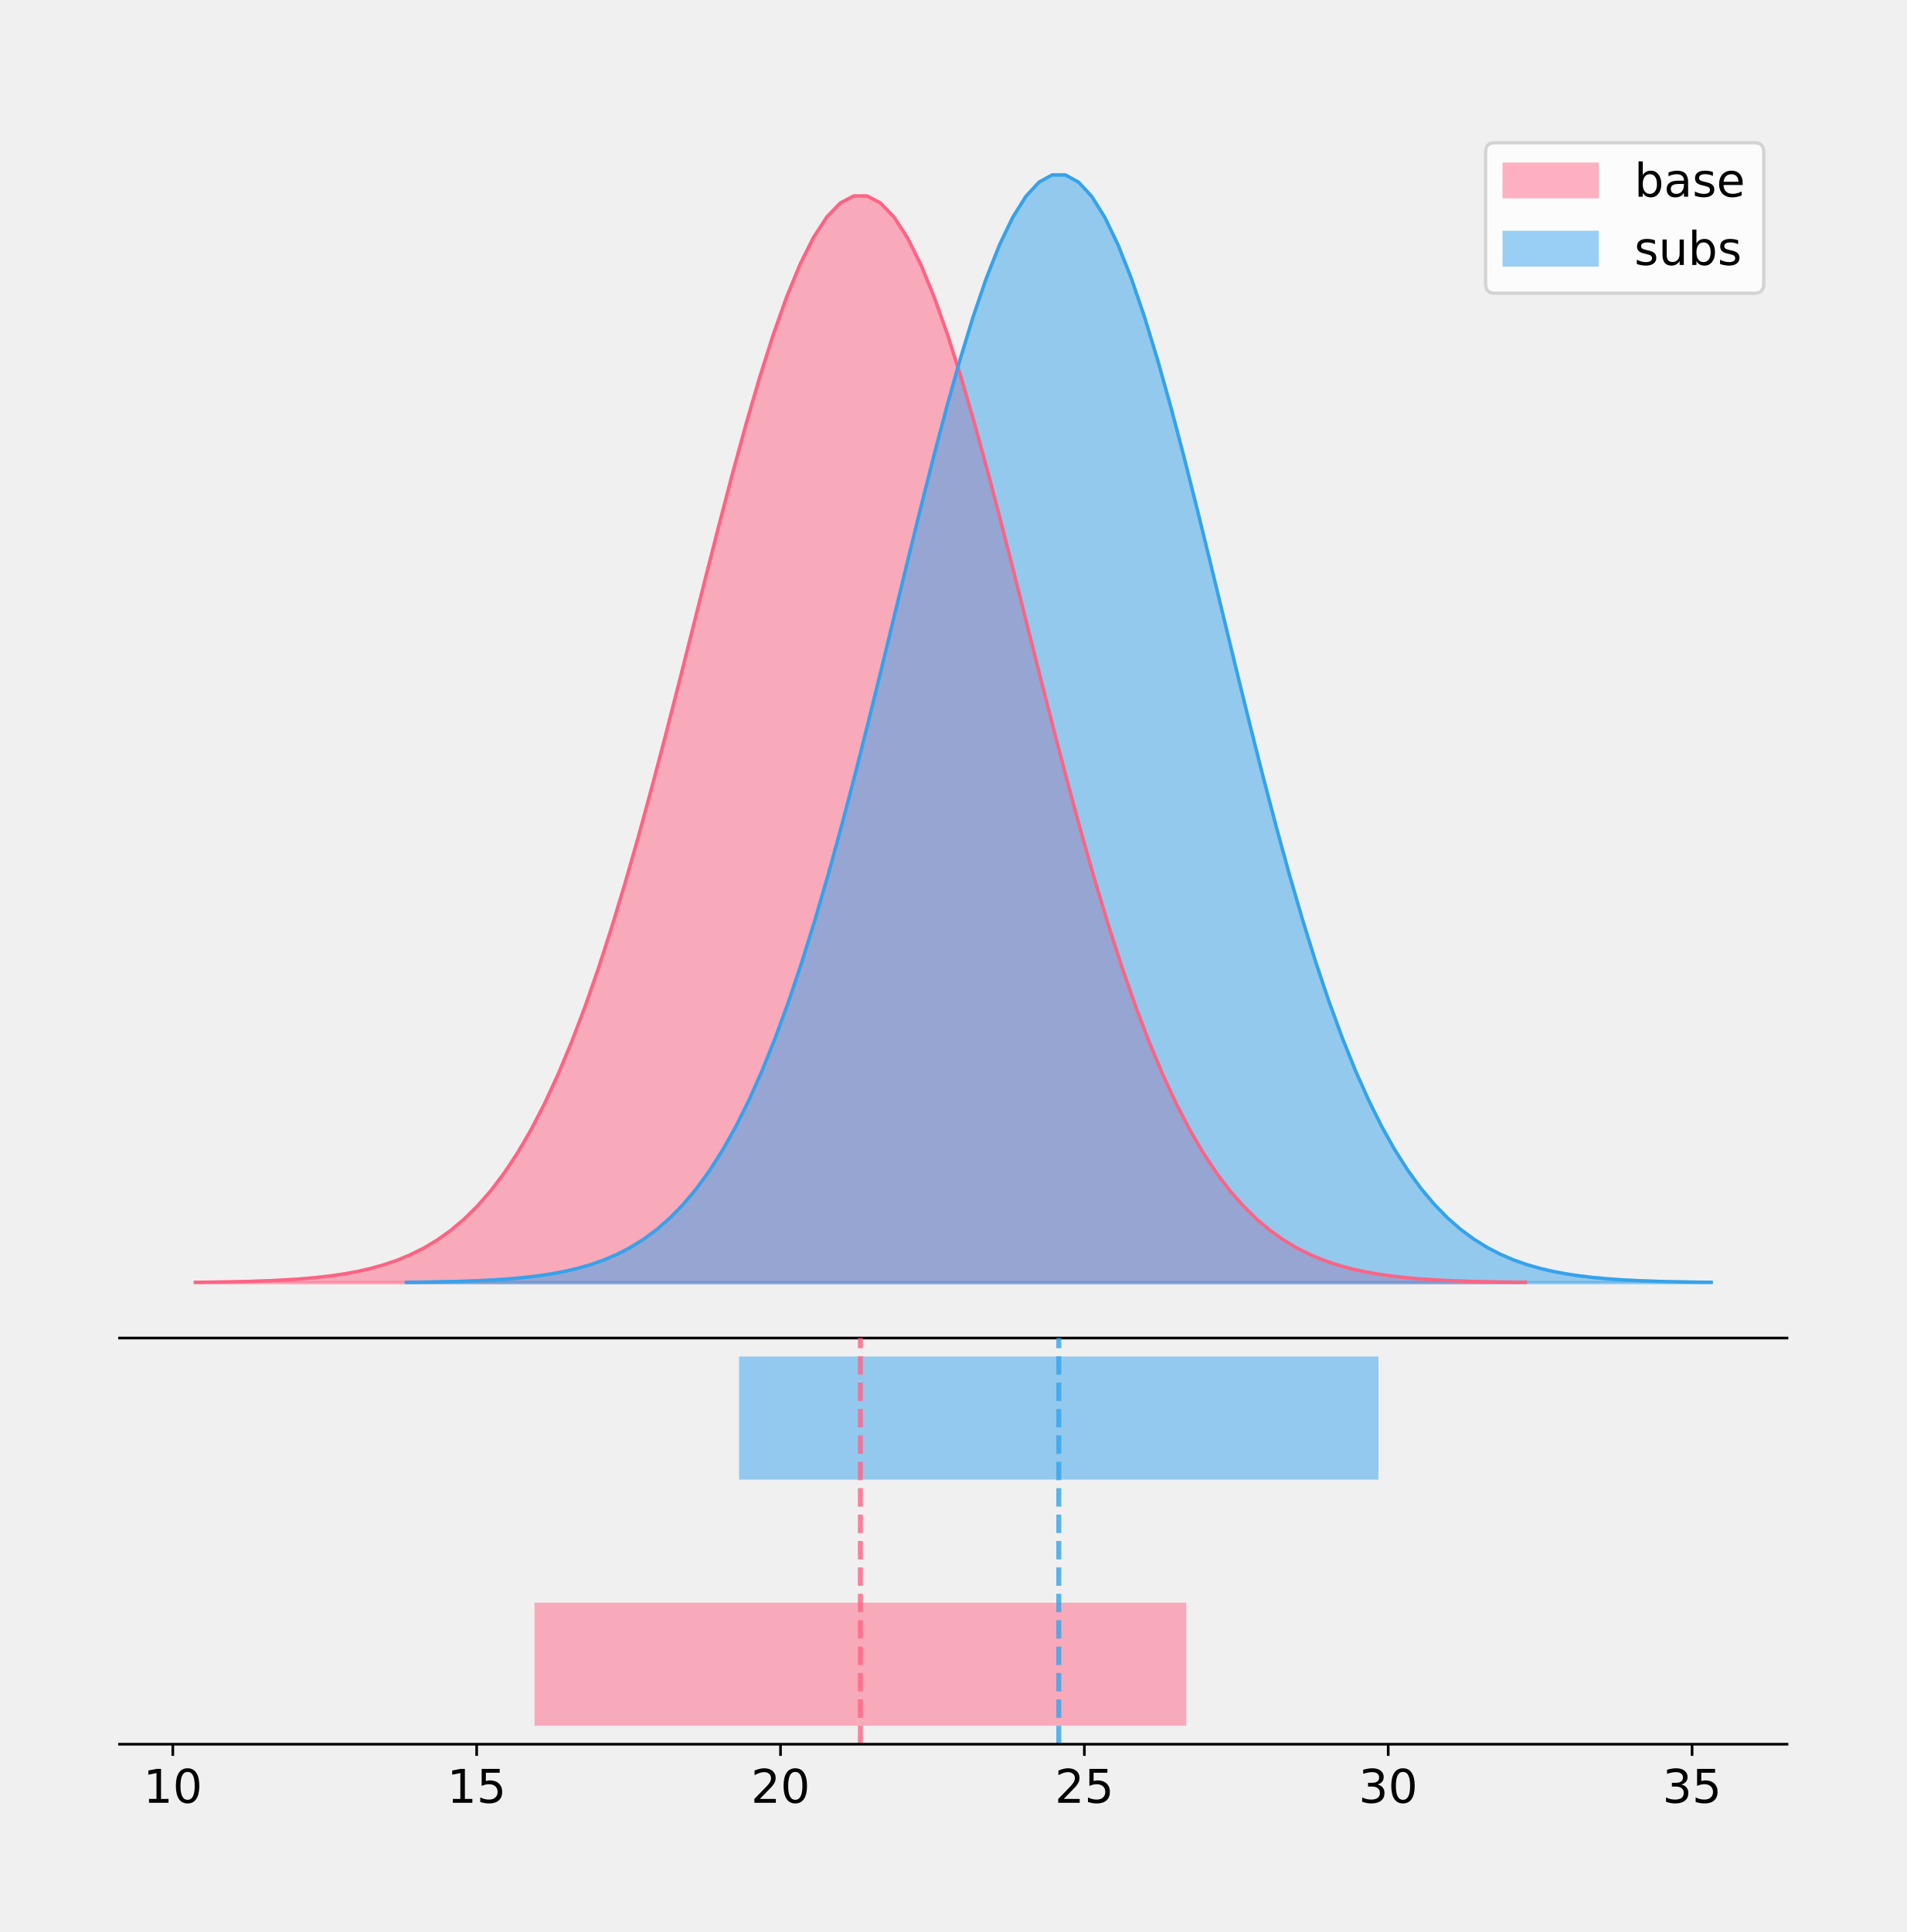
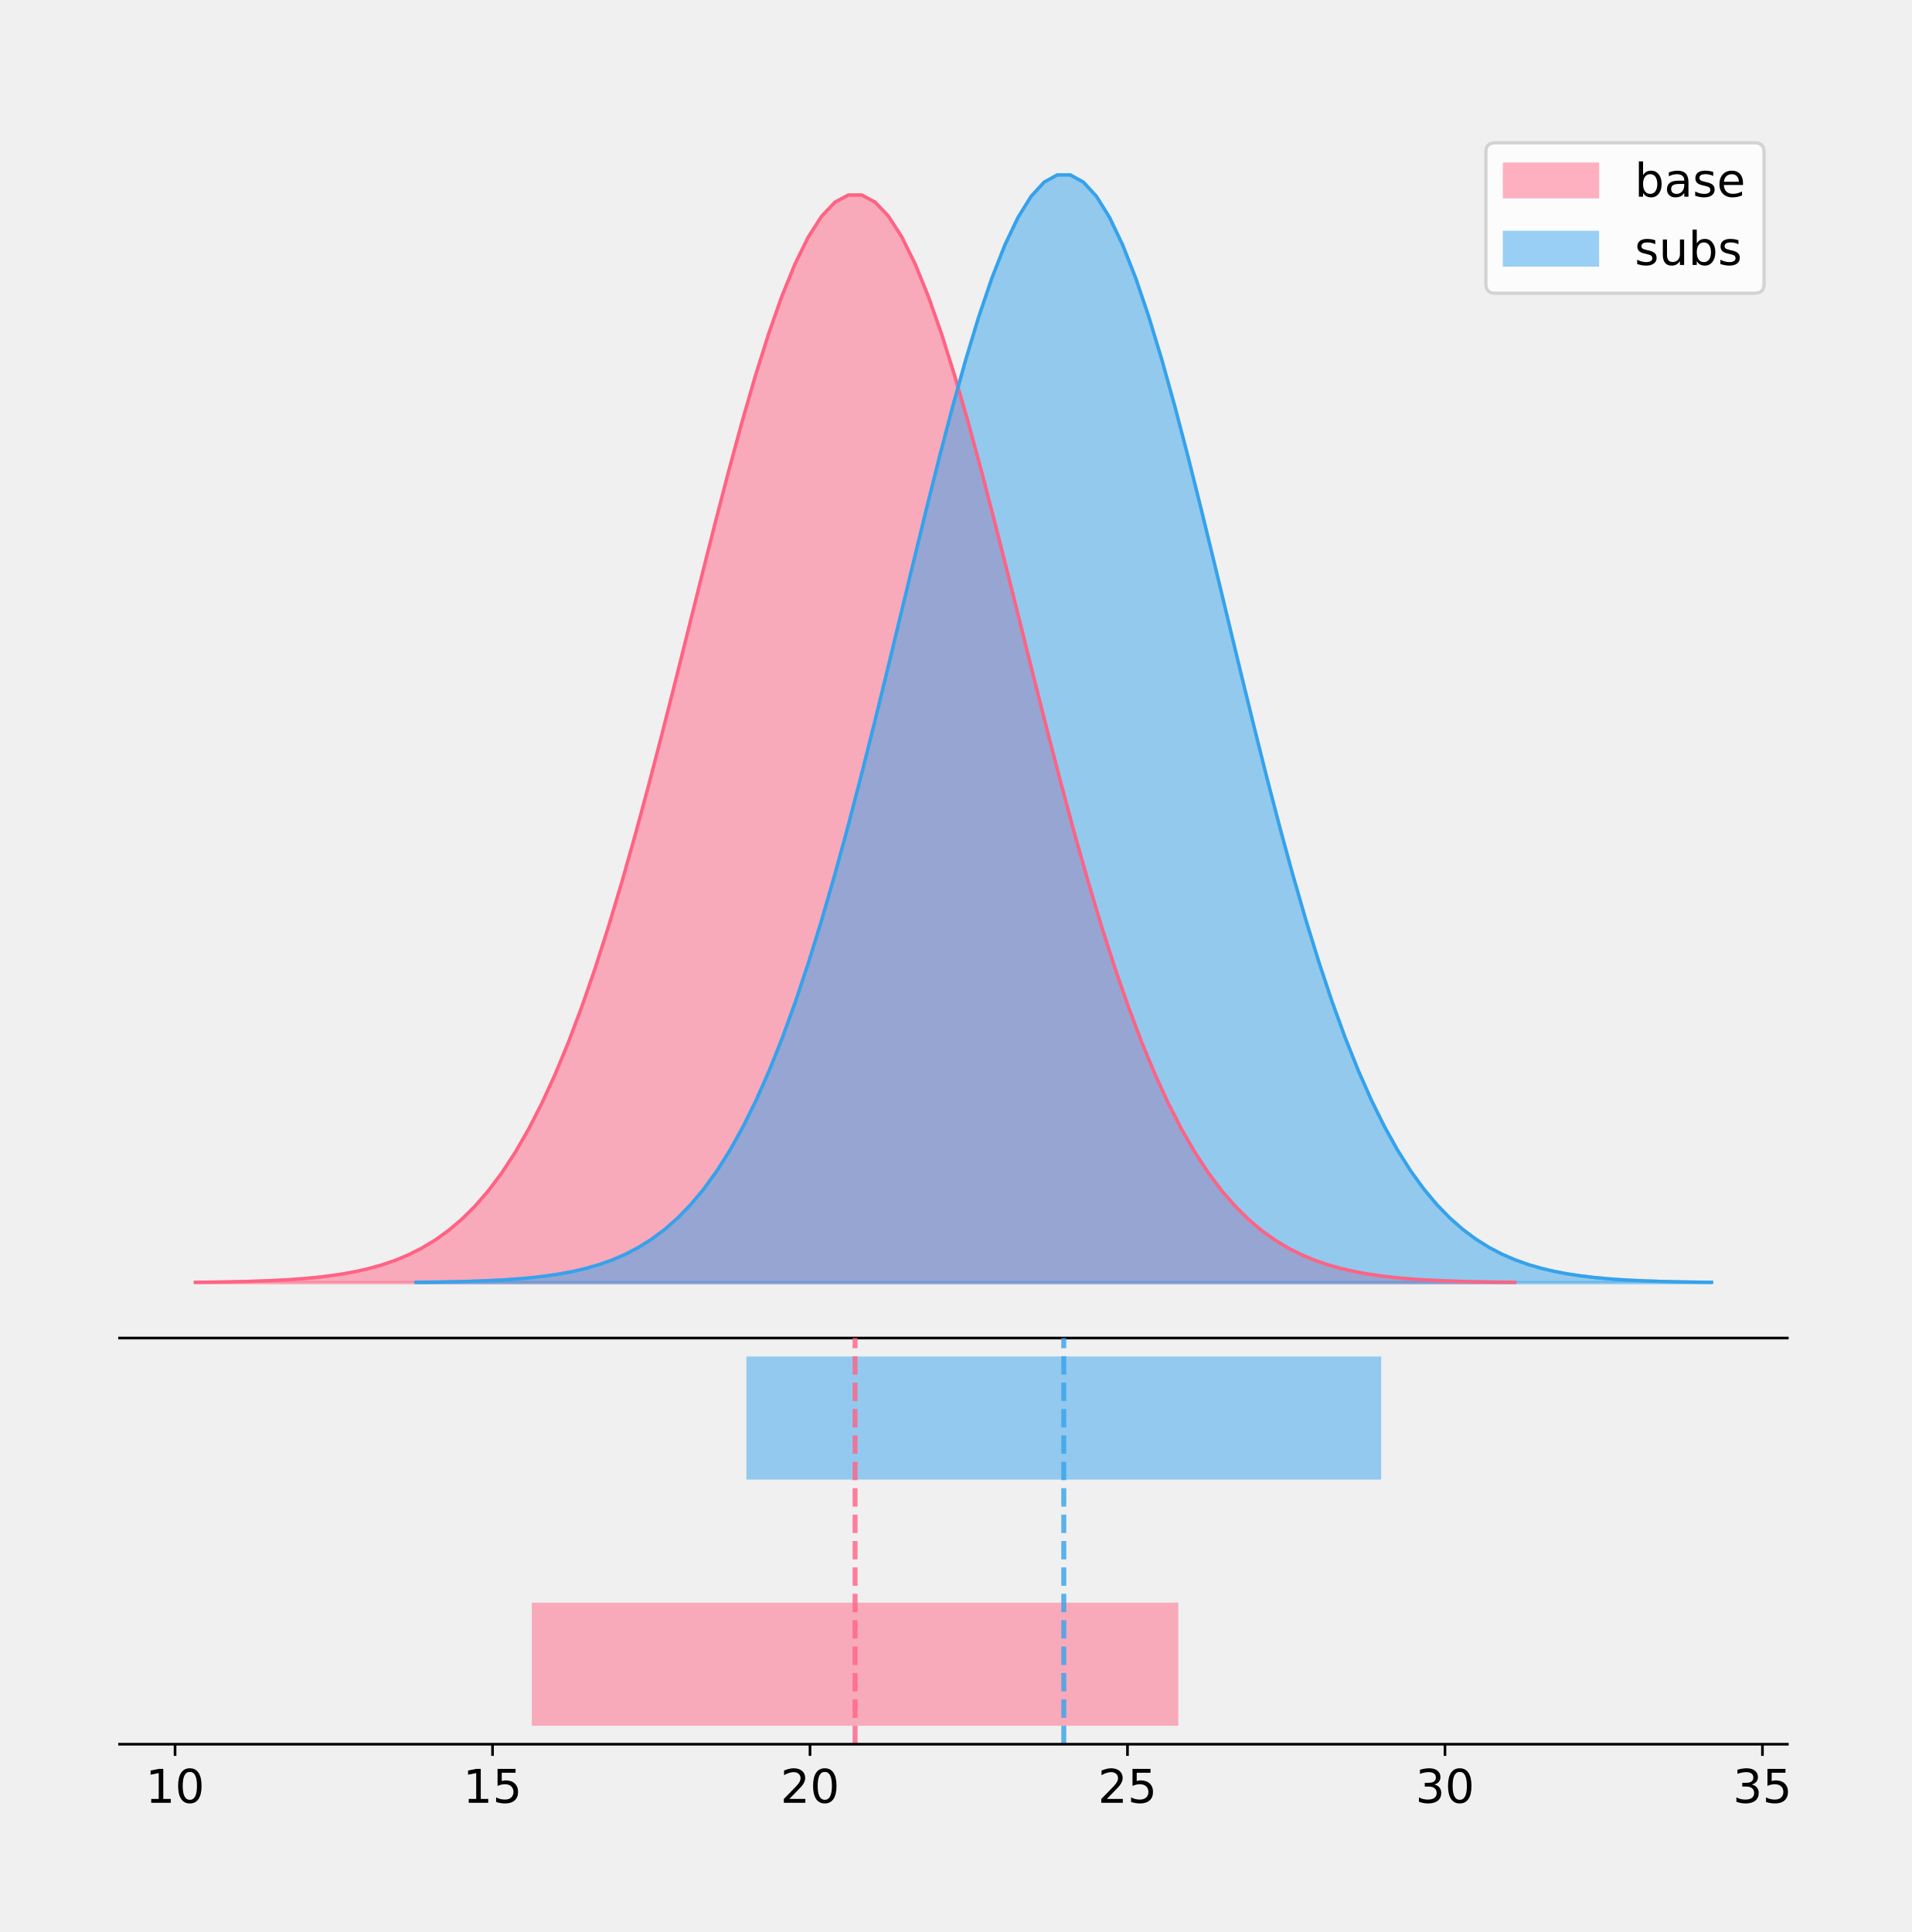
- <svg xmlns="http://www.w3.org/2000/svg" xmlns:xlink="http://www.w3.org/1999/xlink" height="581.789pt" version="1.1" viewBox="0 0 574.2 581.789" width="574.2pt">
+ <svg xmlns="http://www.w3.org/2000/svg" xmlns:xlink="http://www.w3.org/1999/xlink" height="581.789pt" version="1.1" viewBox="0 0 575.61 581.789" width="575.61pt">
  <defs>
    <style type="text/css">
*{stroke-linecap:butt;stroke-linejoin:round;}
  </style>
  </defs>
  <g id="figure_1">
    <g id="patch_1">
-       <path d="M 0 581.789  L 574.2 581.789  L 574.2 0  L 0 0  z " style="fill:none;" />
+       <path d="M 0 581.789  L 575.61 581.789  L 575.61 0  L 0 0  z " style="fill:none;" />
    </g>
    <g id="axes_1">
      <g id="patch_2">
        <path d="M 36 402.93  L 538.2 402.93  L 538.2 36  L 36 36  z " style="fill:none;" />
      </g>
      <g id="PolyCollection_1">
        <defs>
-           <path d="M 58.827 -195.538  L 58.827 -195.648  L 62.874 -195.689  L 66.92 -195.745  L 70.967 -195.819  L 75.013 -195.918  L 79.059 -196.048  L 83.106 -196.217  L 87.152 -196.438  L 91.199 -196.721  L 95.245 -197.085  L 99.291 -197.546  L 103.338 -198.129  L 107.384 -198.859  L 111.431 -199.766  L 115.477 -200.887  L 119.524 -202.26  L 123.57 -203.931  L 127.616 -205.949  L 131.663 -208.369  L 135.709 -211.247  L 139.756 -214.647  L 143.802 -218.631  L 147.848 -223.264  L 151.895 -228.61  L 155.941 -234.729  L 159.988 -241.679  L 164.034 -249.508  L 168.08 -258.254  L 172.127 -267.943  L 176.173 -278.584  L 180.22 -290.17  L 184.266 -302.671  L 188.313 -316.033  L 192.359 -330.179  L 196.405 -345.008  L 200.452 -360.389  L 204.498 -376.17  L 208.545 -392.174  L 212.591 -408.202  L 216.637 -424.039  L 220.684 -439.458  L 224.73 -454.223  L 228.777 -468.095  L 232.823 -480.843  L 236.87 -492.243  L 240.916 -502.09  L 244.962 -510.203  L 249.009 -516.428  L 253.055 -520.646  L 257.102 -522.776  L 261.148 -522.776  L 265.194 -520.646  L 269.241 -516.428  L 273.287 -510.203  L 277.334 -502.09  L 281.38 -492.243  L 285.427 -480.843  L 289.473 -468.095  L 293.519 -454.223  L 297.566 -439.458  L 301.612 -424.039  L 305.659 -408.202  L 309.705 -392.174  L 313.751 -376.17  L 317.798 -360.389  L 321.844 -345.008  L 325.891 -330.179  L 329.937 -316.033  L 333.984 -302.671  L 338.03 -290.17  L 342.076 -278.584  L 346.123 -267.943  L 350.169 -258.254  L 354.216 -249.508  L 358.262 -241.679  L 362.308 -234.729  L 366.355 -228.61  L 370.401 -223.264  L 374.448 -218.631  L 378.494 -214.647  L 382.541 -211.247  L 386.587 -208.369  L 390.633 -205.949  L 394.68 -203.931  L 398.726 -202.26  L 402.773 -200.887  L 406.819 -199.766  L 410.865 -198.859  L 414.912 -198.129  L 418.958 -197.546  L 423.005 -197.085  L 427.051 -196.721  L 431.097 -196.438  L 435.144 -196.217  L 439.19 -196.048  L 443.237 -195.918  L 447.283 -195.819  L 451.33 -195.745  L 455.376 -195.689  L 459.422 -195.648  L 459.422 -195.538  L 459.422 -195.538  L 455.376 -195.538  L 451.33 -195.538  L 447.283 -195.538  L 443.237 -195.538  L 439.19 -195.538  L 435.144 -195.538  L 431.097 -195.538  L 427.051 -195.538  L 423.005 -195.538  L 418.958 -195.538  L 414.912 -195.538  L 410.865 -195.538  L 406.819 -195.538  L 402.773 -195.538  L 398.726 -195.538  L 394.68 -195.538  L 390.633 -195.538  L 386.587 -195.538  L 382.541 -195.538  L 378.494 -195.538  L 374.448 -195.538  L 370.401 -195.538  L 366.355 -195.538  L 362.308 -195.538  L 358.262 -195.538  L 354.216 -195.538  L 350.169 -195.538  L 346.123 -195.538  L 342.076 -195.538  L 338.03 -195.538  L 333.984 -195.538  L 329.937 -195.538  L 325.891 -195.538  L 321.844 -195.538  L 317.798 -195.538  L 313.751 -195.538  L 309.705 -195.538  L 305.659 -195.538  L 301.612 -195.538  L 297.566 -195.538  L 293.519 -195.538  L 289.473 -195.538  L 285.427 -195.538  L 281.38 -195.538  L 277.334 -195.538  L 273.287 -195.538  L 269.241 -195.538  L 265.194 -195.538  L 261.148 -195.538  L 257.102 -195.538  L 253.055 -195.538  L 249.009 -195.538  L 244.962 -195.538  L 240.916 -195.538  L 236.87 -195.538  L 232.823 -195.538  L 228.777 -195.538  L 224.73 -195.538  L 220.684 -195.538  L 216.637 -195.538  L 212.591 -195.538  L 208.545 -195.538  L 204.498 -195.538  L 200.452 -195.538  L 196.405 -195.538  L 192.359 -195.538  L 188.313 -195.538  L 184.266 -195.538  L 180.22 -195.538  L 176.173 -195.538  L 172.127 -195.538  L 168.08 -195.538  L 164.034 -195.538  L 159.988 -195.538  L 155.941 -195.538  L 151.895 -195.538  L 147.848 -195.538  L 143.802 -195.538  L 139.756 -195.538  L 135.709 -195.538  L 131.663 -195.538  L 127.616 -195.538  L 123.57 -195.538  L 119.524 -195.538  L 115.477 -195.538  L 111.431 -195.538  L 107.384 -195.538  L 103.338 -195.538  L 99.291 -195.538  L 95.245 -195.538  L 91.199 -195.538  L 87.152 -195.538  L 83.106 -195.538  L 79.059 -195.538  L 75.013 -195.538  L 70.967 -195.538  L 66.92 -195.538  L 62.874 -195.538  L 58.827 -195.538  z " id="m51ffa7ebc8" style="stroke:#ff6384;stroke-opacity:0.5;" />
+           <path d="M 58.827 -195.538  L 58.827 -195.648  L 62.84 -195.689  L 66.854 -195.745  L 70.867 -195.82  L 74.88 -195.918  L 78.893 -196.048  L 82.906 -196.218  L 86.919 -196.438  L 90.932 -196.722  L 94.945 -197.086  L 98.958 -197.548  L 102.972 -198.131  L 106.985 -198.861  L 110.998 -199.77  L 115.011 -200.891  L 119.024 -202.266  L 123.037 -203.938  L 127.05 -205.958  L 131.063 -208.38  L 135.077 -211.261  L 139.09 -214.664  L 143.103 -218.651  L 147.116 -223.288  L 151.129 -228.639  L 155.142 -234.764  L 159.155 -241.72  L 163.168 -249.555  L 167.181 -258.309  L 171.195 -268.006  L 175.208 -278.657  L 179.221 -290.253  L 183.234 -302.765  L 187.247 -316.139  L 191.26 -330.298  L 195.273 -345.139  L 199.286 -360.534  L 203.3 -376.329  L 207.313 -392.346  L 211.326 -408.388  L 215.339 -424.24  L 219.352 -439.672  L 223.365 -454.45  L 227.378 -468.335  L 231.391 -481.094  L 235.404 -492.504  L 239.418 -502.36  L 243.431 -510.479  L 247.444 -516.71  L 251.457 -520.932  L 255.47 -523.064  L 259.483 -523.064  L 263.496 -520.932  L 267.509 -516.71  L 271.523 -510.479  L 275.536 -502.36  L 279.549 -492.504  L 283.562 -481.094  L 287.575 -468.335  L 291.588 -454.45  L 295.601 -439.672  L 299.614 -424.24  L 303.627 -408.388  L 307.641 -392.346  L 311.654 -376.329  L 315.667 -360.534  L 319.68 -345.139  L 323.693 -330.298  L 327.706 -316.139  L 331.719 -302.765  L 335.732 -290.253  L 339.746 -278.657  L 343.759 -268.006  L 347.772 -258.309  L 351.785 -249.555  L 355.798 -241.72  L 359.811 -234.764  L 363.824 -228.639  L 367.837 -223.288  L 371.85 -218.651  L 375.864 -214.664  L 379.877 -211.261  L 383.89 -208.38  L 387.903 -205.958  L 391.916 -203.938  L 395.929 -202.266  L 399.942 -200.891  L 403.955 -199.77  L 407.969 -198.861  L 411.982 -198.131  L 415.995 -197.548  L 420.008 -197.086  L 424.021 -196.722  L 428.034 -196.438  L 432.047 -196.218  L 436.06 -196.048  L 440.073 -195.918  L 444.087 -195.82  L 448.1 -195.745  L 452.113 -195.689  L 456.126 -195.648  L 456.126 -195.538  L 456.126 -195.538  L 452.113 -195.538  L 448.1 -195.538  L 444.087 -195.538  L 440.073 -195.538  L 436.06 -195.538  L 432.047 -195.538  L 428.034 -195.538  L 424.021 -195.538  L 420.008 -195.538  L 415.995 -195.538  L 411.982 -195.538  L 407.969 -195.538  L 403.955 -195.538  L 399.942 -195.538  L 395.929 -195.538  L 391.916 -195.538  L 387.903 -195.538  L 383.89 -195.538  L 379.877 -195.538  L 375.864 -195.538  L 371.85 -195.538  L 367.837 -195.538  L 363.824 -195.538  L 359.811 -195.538  L 355.798 -195.538  L 351.785 -195.538  L 347.772 -195.538  L 343.759 -195.538  L 339.746 -195.538  L 335.732 -195.538  L 331.719 -195.538  L 327.706 -195.538  L 323.693 -195.538  L 319.68 -195.538  L 315.667 -195.538  L 311.654 -195.538  L 307.641 -195.538  L 303.627 -195.538  L 299.614 -195.538  L 295.601 -195.538  L 291.588 -195.538  L 287.575 -195.538  L 283.562 -195.538  L 279.549 -195.538  L 275.536 -195.538  L 271.523 -195.538  L 267.509 -195.538  L 263.496 -195.538  L 259.483 -195.538  L 255.47 -195.538  L 251.457 -195.538  L 247.444 -195.538  L 243.431 -195.538  L 239.418 -195.538  L 235.404 -195.538  L 231.391 -195.538  L 227.378 -195.538  L 223.365 -195.538  L 219.352 -195.538  L 215.339 -195.538  L 211.326 -195.538  L 207.313 -195.538  L 203.3 -195.538  L 199.286 -195.538  L 195.273 -195.538  L 191.26 -195.538  L 187.247 -195.538  L 183.234 -195.538  L 179.221 -195.538  L 175.208 -195.538  L 171.195 -195.538  L 167.181 -195.538  L 163.168 -195.538  L 159.155 -195.538  L 155.142 -195.538  L 151.129 -195.538  L 147.116 -195.538  L 143.103 -195.538  L 139.09 -195.538  L 135.077 -195.538  L 131.063 -195.538  L 127.05 -195.538  L 123.037 -195.538  L 119.024 -195.538  L 115.011 -195.538  L 110.998 -195.538  L 106.985 -195.538  L 102.972 -195.538  L 98.958 -195.538  L 94.945 -195.538  L 90.932 -195.538  L 86.919 -195.538  L 82.906 -195.538  L 78.893 -195.538  L 74.88 -195.538  L 70.867 -195.538  L 66.854 -195.538  L 62.84 -195.538  L 58.827 -195.538  z " id="m00ada63faf" style="stroke:#ff6384;stroke-opacity:0.5;" />
        </defs>
-         <g clip-path="url(#pf35e7df325)">
-           <use style="fill:#ff6384;fill-opacity:0.5;stroke:#ff6384;stroke-opacity:0.5;" x="0" xlink:href="#m51ffa7ebc8" y="581.789" />
+         <g clip-path="url(#p67d68ce642)">
+           <use style="fill:#ff6384;fill-opacity:0.5;stroke:#ff6384;stroke-opacity:0.5;" x="0" xlink:href="#m00ada63faf" y="581.789" />
        </g>
      </g>
      <g id="PolyCollection_2">
        <defs>
-           <path d="M 122.385 -195.538  L 122.385 -195.65  L 126.355 -195.692  L 130.324 -195.749  L 134.294 -195.825  L 138.263 -195.925  L 142.233 -196.058  L 146.203 -196.23  L 150.172 -196.455  L 154.142 -196.744  L 158.111 -197.115  L 162.081 -197.585  L 166.05 -198.179  L 170.02 -198.923  L 173.99 -199.848  L 177.959 -200.99  L 181.929 -202.39  L 185.898 -204.093  L 189.868 -206.151  L 193.837 -208.617  L 197.807 -211.552  L 201.777 -215.017  L 205.746 -219.078  L 209.716 -223.801  L 213.685 -229.25  L 217.655 -235.488  L 221.624 -242.572  L 225.594 -250.552  L 229.564 -259.468  L 233.533 -269.344  L 237.503 -280.192  L 241.472 -292.002  L 245.442 -304.744  L 249.411 -318.365  L 253.381 -332.786  L 257.351 -347.901  L 261.32 -363.58  L 265.29 -379.667  L 269.259 -395.98  L 273.229 -412.318  L 277.198 -428.462  L 281.168 -444.18  L 285.138 -459.23  L 289.107 -473.372  L 293.077 -486.366  L 297.046 -497.987  L 301.016 -508.025  L 304.985 -516.294  L 308.955 -522.64  L 312.925 -526.94  L 316.894 -529.111  L 320.864 -529.111  L 324.833 -526.94  L 328.803 -522.64  L 332.772 -516.294  L 336.742 -508.025  L 340.712 -497.987  L 344.681 -486.366  L 348.651 -473.372  L 352.62 -459.23  L 356.59 -444.18  L 360.559 -428.462  L 364.529 -412.318  L 368.499 -395.98  L 372.468 -379.667  L 376.438 -363.58  L 380.407 -347.901  L 384.377 -332.786  L 388.346 -318.365  L 392.316 -304.744  L 396.286 -292.002  L 400.255 -280.192  L 404.225 -269.344  L 408.194 -259.468  L 412.164 -250.552  L 416.133 -242.572  L 420.103 -235.488  L 424.073 -229.25  L 428.042 -223.801  L 432.012 -219.078  L 435.981 -215.017  L 439.951 -211.552  L 443.92 -208.617  L 447.89 -206.151  L 451.86 -204.093  L 455.829 -202.39  L 459.799 -200.99  L 463.768 -199.848  L 467.738 -198.923  L 471.707 -198.179  L 475.677 -197.585  L 479.647 -197.115  L 483.616 -196.744  L 487.586 -196.455  L 491.555 -196.23  L 495.525 -196.058  L 499.494 -195.925  L 503.464 -195.825  L 507.434 -195.749  L 511.403 -195.692  L 515.373 -195.65  L 515.373 -195.538  L 515.373 -195.538  L 511.403 -195.538  L 507.434 -195.538  L 503.464 -195.538  L 499.494 -195.538  L 495.525 -195.538  L 491.555 -195.538  L 487.586 -195.538  L 483.616 -195.538  L 479.647 -195.538  L 475.677 -195.538  L 471.707 -195.538  L 467.738 -195.538  L 463.768 -195.538  L 459.799 -195.538  L 455.829 -195.538  L 451.86 -195.538  L 447.89 -195.538  L 443.92 -195.538  L 439.951 -195.538  L 435.981 -195.538  L 432.012 -195.538  L 428.042 -195.538  L 424.073 -195.538  L 420.103 -195.538  L 416.133 -195.538  L 412.164 -195.538  L 408.194 -195.538  L 404.225 -195.538  L 400.255 -195.538  L 396.286 -195.538  L 392.316 -195.538  L 388.346 -195.538  L 384.377 -195.538  L 380.407 -195.538  L 376.438 -195.538  L 372.468 -195.538  L 368.499 -195.538  L 364.529 -195.538  L 360.559 -195.538  L 356.59 -195.538  L 352.62 -195.538  L 348.651 -195.538  L 344.681 -195.538  L 340.712 -195.538  L 336.742 -195.538  L 332.772 -195.538  L 328.803 -195.538  L 324.833 -195.538  L 320.864 -195.538  L 316.894 -195.538  L 312.925 -195.538  L 308.955 -195.538  L 304.985 -195.538  L 301.016 -195.538  L 297.046 -195.538  L 293.077 -195.538  L 289.107 -195.538  L 285.138 -195.538  L 281.168 -195.538  L 277.198 -195.538  L 273.229 -195.538  L 269.259 -195.538  L 265.29 -195.538  L 261.32 -195.538  L 257.351 -195.538  L 253.381 -195.538  L 249.411 -195.538  L 245.442 -195.538  L 241.472 -195.538  L 237.503 -195.538  L 233.533 -195.538  L 229.564 -195.538  L 225.594 -195.538  L 221.624 -195.538  L 217.655 -195.538  L 213.685 -195.538  L 209.716 -195.538  L 205.746 -195.538  L 201.777 -195.538  L 197.807 -195.538  L 193.837 -195.538  L 189.868 -195.538  L 185.898 -195.538  L 181.929 -195.538  L 177.959 -195.538  L 173.99 -195.538  L 170.02 -195.538  L 166.05 -195.538  L 162.081 -195.538  L 158.111 -195.538  L 154.142 -195.538  L 150.172 -195.538  L 146.203 -195.538  L 142.233 -195.538  L 138.263 -195.538  L 134.294 -195.538  L 130.324 -195.538  L 126.355 -195.538  L 122.385 -195.538  z " id="me716cedeac" style="stroke:#36a2eb;stroke-opacity:0.5;" />
+           <path d="M 125.276 -195.538  L 125.276 -195.65  L 129.217 -195.692  L 133.157 -195.749  L 137.098 -195.825  L 141.038 -195.925  L 144.978 -196.058  L 148.919 -196.23  L 152.859 -196.455  L 156.799 -196.744  L 160.74 -197.115  L 164.68 -197.585  L 168.62 -198.179  L 172.561 -198.923  L 176.501 -199.848  L 180.442 -200.99  L 184.382 -202.39  L 188.322 -204.093  L 192.263 -206.151  L 196.203 -208.617  L 200.143 -211.552  L 204.084 -215.017  L 208.024 -219.078  L 211.964 -223.801  L 215.905 -229.25  L 219.845 -235.488  L 223.786 -242.572  L 227.726 -250.552  L 231.666 -259.468  L 235.607 -269.344  L 239.547 -280.192  L 243.487 -292.002  L 247.428 -304.744  L 251.368 -318.365  L 255.309 -332.786  L 259.249 -347.901  L 263.189 -363.58  L 267.13 -379.667  L 271.07 -395.98  L 275.01 -412.318  L 278.951 -428.462  L 282.891 -444.18  L 286.831 -459.23  L 290.772 -473.372  L 294.712 -486.366  L 298.653 -497.987  L 302.593 -508.025  L 306.533 -516.294  L 310.474 -522.64  L 314.414 -526.94  L 318.354 -529.111  L 322.295 -529.111  L 326.235 -526.94  L 330.175 -522.64  L 334.116 -516.294  L 338.056 -508.025  L 341.997 -497.987  L 345.937 -486.366  L 349.877 -473.372  L 353.818 -459.23  L 357.758 -444.18  L 361.698 -428.462  L 365.639 -412.318  L 369.579 -395.98  L 373.52 -379.667  L 377.46 -363.58  L 381.4 -347.901  L 385.341 -332.786  L 389.281 -318.365  L 393.221 -304.744  L 397.162 -292.002  L 401.102 -280.192  L 405.042 -269.344  L 408.983 -259.468  L 412.923 -250.552  L 416.864 -242.572  L 420.804 -235.488  L 424.744 -229.25  L 428.685 -223.801  L 432.625 -219.078  L 436.565 -215.017  L 440.506 -211.552  L 444.446 -208.617  L 448.386 -206.151  L 452.327 -204.093  L 456.267 -202.39  L 460.208 -200.99  L 464.148 -199.848  L 468.088 -198.923  L 472.029 -198.179  L 475.969 -197.585  L 479.909 -197.115  L 483.85 -196.744  L 487.79 -196.455  L 491.731 -196.23  L 495.671 -196.058  L 499.611 -195.925  L 503.552 -195.825  L 507.492 -195.749  L 511.432 -195.692  L 515.373 -195.65  L 515.373 -195.538  L 515.373 -195.538  L 511.432 -195.538  L 507.492 -195.538  L 503.552 -195.538  L 499.611 -195.538  L 495.671 -195.538  L 491.731 -195.538  L 487.79 -195.538  L 483.85 -195.538  L 479.909 -195.538  L 475.969 -195.538  L 472.029 -195.538  L 468.088 -195.538  L 464.148 -195.538  L 460.208 -195.538  L 456.267 -195.538  L 452.327 -195.538  L 448.386 -195.538  L 444.446 -195.538  L 440.506 -195.538  L 436.565 -195.538  L 432.625 -195.538  L 428.685 -195.538  L 424.744 -195.538  L 420.804 -195.538  L 416.864 -195.538  L 412.923 -195.538  L 408.983 -195.538  L 405.042 -195.538  L 401.102 -195.538  L 397.162 -195.538  L 393.221 -195.538  L 389.281 -195.538  L 385.341 -195.538  L 381.4 -195.538  L 377.46 -195.538  L 373.52 -195.538  L 369.579 -195.538  L 365.639 -195.538  L 361.698 -195.538  L 357.758 -195.538  L 353.818 -195.538  L 349.877 -195.538  L 345.937 -195.538  L 341.997 -195.538  L 338.056 -195.538  L 334.116 -195.538  L 330.175 -195.538  L 326.235 -195.538  L 322.295 -195.538  L 318.354 -195.538  L 314.414 -195.538  L 310.474 -195.538  L 306.533 -195.538  L 302.593 -195.538  L 298.653 -195.538  L 294.712 -195.538  L 290.772 -195.538  L 286.831 -195.538  L 282.891 -195.538  L 278.951 -195.538  L 275.01 -195.538  L 271.07 -195.538  L 267.13 -195.538  L 263.189 -195.538  L 259.249 -195.538  L 255.309 -195.538  L 251.368 -195.538  L 247.428 -195.538  L 243.487 -195.538  L 239.547 -195.538  L 235.607 -195.538  L 231.666 -195.538  L 227.726 -195.538  L 223.786 -195.538  L 219.845 -195.538  L 215.905 -195.538  L 211.964 -195.538  L 208.024 -195.538  L 204.084 -195.538  L 200.143 -195.538  L 196.203 -195.538  L 192.263 -195.538  L 188.322 -195.538  L 184.382 -195.538  L 180.442 -195.538  L 176.501 -195.538  L 172.561 -195.538  L 168.62 -195.538  L 164.68 -195.538  L 160.74 -195.538  L 156.799 -195.538  L 152.859 -195.538  L 148.919 -195.538  L 144.978 -195.538  L 141.038 -195.538  L 137.098 -195.538  L 133.157 -195.538  L 129.217 -195.538  L 125.276 -195.538  z " id="m13196680c6" style="stroke:#36a2eb;stroke-opacity:0.5;" />
        </defs>
-         <g clip-path="url(#pf35e7df325)">
-           <use style="fill:#36a2eb;fill-opacity:0.5;stroke:#36a2eb;stroke-opacity:0.5;" x="0" xlink:href="#me716cedeac" y="581.789" />
+         <g clip-path="url(#p67d68ce642)">
+           <use style="fill:#36a2eb;fill-opacity:0.5;stroke:#36a2eb;stroke-opacity:0.5;" x="0" xlink:href="#m13196680c6" y="581.789" />
        </g>
      </g>
      <g id="line2d_1">
-         <path clip-path="url(#pf35e7df325)" d="M 58.827 386.141  L 62.874 386.1  L 66.92 386.044  L 70.967 385.97  L 75.013 385.871  L 79.059 385.742  L 83.106 385.572  L 87.152 385.352  L 91.199 385.068  L 95.245 384.705  L 99.291 384.243  L 103.338 383.66  L 107.384 382.931  L 111.431 382.023  L 115.477 380.903  L 119.524 379.529  L 123.57 377.858  L 127.616 375.84  L 131.663 373.421  L 135.709 370.542  L 139.756 367.142  L 143.802 363.158  L 147.848 358.525  L 151.895 353.18  L 155.941 347.06  L 159.988 340.11  L 164.034 332.282  L 168.08 323.536  L 172.127 313.847  L 176.173 303.205  L 180.22 291.619  L 184.266 279.119  L 188.313 265.757  L 192.359 251.61  L 196.405 236.782  L 200.452 221.4  L 204.498 205.619  L 208.545 189.616  L 212.591 173.588  L 216.637 157.75  L 220.684 142.331  L 224.73 127.567  L 228.777 113.694  L 232.823 100.946  L 236.87 89.546  L 240.916 79.699  L 244.962 71.587  L 249.009 65.362  L 253.055 61.143  L 257.102 59.013  L 261.148 59.013  L 265.194 61.143  L 269.241 65.362  L 273.287 71.587  L 277.334 79.699  L 281.38 89.546  L 285.427 100.946  L 289.473 113.694  L 293.519 127.567  L 297.566 142.331  L 301.612 157.75  L 305.659 173.588  L 309.705 189.616  L 313.751 205.619  L 317.798 221.4  L 321.844 236.782  L 325.891 251.61  L 329.937 265.757  L 333.984 279.119  L 338.03 291.619  L 342.076 303.205  L 346.123 313.847  L 350.169 323.536  L 354.216 332.282  L 358.262 340.11  L 362.308 347.06  L 366.355 353.18  L 370.401 358.525  L 374.448 363.158  L 378.494 367.142  L 382.541 370.542  L 386.587 373.421  L 390.633 375.84  L 394.68 377.858  L 398.726 379.529  L 402.773 380.903  L 406.819 382.023  L 410.865 382.931  L 414.912 383.66  L 418.958 384.243  L 423.005 384.705  L 427.051 385.068  L 431.097 385.352  L 435.144 385.572  L 439.19 385.742  L 443.237 385.871  L 447.283 385.97  L 451.33 386.044  L 455.376 386.1  L 459.422 386.141  " style="fill:none;stroke:#ff6384;stroke-linecap:square;" />
+         <path clip-path="url(#p67d68ce642)" d="M 58.827 386.141  L 62.84 386.1  L 66.854 386.044  L 70.867 385.97  L 74.88 385.871  L 78.893 385.741  L 82.906 385.571  L 86.919 385.351  L 90.932 385.067  L 94.945 384.703  L 98.958 384.241  L 102.972 383.658  L 106.985 382.928  L 110.998 382.02  L 115.011 380.898  L 119.024 379.524  L 123.037 377.851  L 127.05 375.831  L 131.063 373.409  L 135.077 370.528  L 139.09 367.126  L 143.103 363.138  L 147.116 358.501  L 151.129 353.151  L 155.142 347.026  L 159.155 340.07  L 163.168 332.234  L 167.181 323.481  L 171.195 313.783  L 175.208 303.132  L 179.221 291.536  L 183.234 279.025  L 187.247 265.651  L 191.26 251.492  L 195.273 236.65  L 199.286 221.255  L 203.3 205.46  L 207.313 189.443  L 211.326 173.401  L 215.339 157.55  L 219.352 142.117  L 223.365 127.339  L 227.378 113.454  L 231.391 100.696  L 235.404 89.286  L 239.418 79.43  L 243.431 71.31  L 247.444 65.08  L 251.457 60.858  L 255.47 58.726  L 259.483 58.726  L 263.496 60.858  L 267.509 65.08  L 271.523 71.31  L 275.536 79.43  L 279.549 89.286  L 283.562 100.696  L 287.575 113.454  L 291.588 127.339  L 295.601 142.117  L 299.614 157.55  L 303.627 173.401  L 307.641 189.443  L 311.654 205.46  L 315.667 221.255  L 319.68 236.65  L 323.693 251.492  L 327.706 265.651  L 331.719 279.025  L 335.732 291.536  L 339.746 303.132  L 343.759 313.783  L 347.772 323.481  L 351.785 332.234  L 355.798 340.07  L 359.811 347.026  L 363.824 353.151  L 367.837 358.501  L 371.85 363.138  L 375.864 367.126  L 379.877 370.528  L 383.89 373.409  L 387.903 375.831  L 391.916 377.851  L 395.929 379.524  L 399.942 380.898  L 403.955 382.02  L 407.969 382.928  L 411.982 383.658  L 415.995 384.241  L 420.008 384.703  L 424.021 385.067  L 428.034 385.351  L 432.047 385.571  L 436.06 385.741  L 440.073 385.871  L 444.087 385.97  L 448.1 386.044  L 452.113 386.1  L 456.126 386.141  " style="fill:none;stroke:#ff6384;stroke-linecap:square;" />
      </g>
      <g id="line2d_2">
-         <path clip-path="url(#pf35e7df325)" d="M 122.385 386.139  L 126.355 386.097  L 130.324 386.04  L 134.294 385.965  L 138.263 385.864  L 142.233 385.732  L 146.203 385.559  L 150.172 385.334  L 154.142 385.045  L 158.111 384.675  L 162.081 384.204  L 166.05 383.61  L 170.02 382.867  L 173.99 381.941  L 177.959 380.799  L 181.929 379.399  L 185.898 377.696  L 189.868 375.639  L 193.837 373.172  L 197.807 370.238  L 201.777 366.772  L 205.746 362.711  L 209.716 357.989  L 213.685 352.539  L 217.655 346.301  L 221.624 339.217  L 225.594 331.237  L 229.564 322.322  L 233.533 312.445  L 237.503 301.597  L 241.472 289.787  L 245.442 277.045  L 249.411 263.424  L 253.381 249.004  L 257.351 233.888  L 261.32 218.209  L 265.29 202.123  L 269.259 185.809  L 273.229 169.471  L 277.198 153.327  L 281.168 137.61  L 285.138 122.559  L 289.107 108.418  L 293.077 95.423  L 297.046 83.803  L 301.016 73.765  L 304.985 65.495  L 308.955 59.15  L 312.925 54.85  L 316.894 52.679  L 320.864 52.679  L 324.833 54.85  L 328.803 59.15  L 332.772 65.495  L 336.742 73.765  L 340.712 83.803  L 344.681 95.423  L 348.651 108.418  L 352.62 122.559  L 356.59 137.61  L 360.559 153.327  L 364.529 169.471  L 368.499 185.809  L 372.468 202.123  L 376.438 218.209  L 380.407 233.888  L 384.377 249.004  L 388.346 263.424  L 392.316 277.045  L 396.286 289.787  L 400.255 301.597  L 404.225 312.445  L 408.194 322.322  L 412.164 331.237  L 416.133 339.217  L 420.103 346.301  L 424.073 352.539  L 428.042 357.989  L 432.012 362.711  L 435.981 366.772  L 439.951 370.238  L 443.92 373.172  L 447.89 375.639  L 451.86 377.696  L 455.829 379.399  L 459.799 380.799  L 463.768 381.941  L 467.738 382.867  L 471.707 383.61  L 475.677 384.204  L 479.647 384.675  L 483.616 385.045  L 487.586 385.334  L 491.555 385.559  L 495.525 385.732  L 499.494 385.864  L 503.464 385.965  L 507.434 386.04  L 511.403 386.097  L 515.373 386.139  " style="fill:none;stroke:#36a2eb;stroke-linecap:square;" />
+         <path clip-path="url(#p67d68ce642)" d="M 125.276 386.139  L 129.217 386.097  L 133.157 386.04  L 137.098 385.965  L 141.038 385.864  L 144.978 385.732  L 148.919 385.559  L 152.859 385.334  L 156.799 385.045  L 160.74 384.675  L 164.68 384.204  L 168.62 383.61  L 172.561 382.867  L 176.501 381.941  L 180.442 380.799  L 184.382 379.399  L 188.322 377.696  L 192.263 375.639  L 196.203 373.172  L 200.143 370.238  L 204.084 366.772  L 208.024 362.711  L 211.964 357.989  L 215.905 352.539  L 219.845 346.301  L 223.786 339.217  L 227.726 331.237  L 231.666 322.322  L 235.607 312.445  L 239.547 301.597  L 243.487 289.787  L 247.428 277.045  L 251.368 263.424  L 255.309 249.004  L 259.249 233.888  L 263.189 218.209  L 267.13 202.123  L 271.07 185.809  L 275.01 169.471  L 278.951 153.327  L 282.891 137.61  L 286.831 122.559  L 290.772 108.418  L 294.712 95.423  L 298.653 83.803  L 302.593 73.765  L 306.533 65.495  L 310.474 59.15  L 314.414 54.85  L 318.354 52.679  L 322.295 52.679  L 326.235 54.85  L 330.175 59.15  L 334.116 65.495  L 338.056 73.765  L 341.997 83.803  L 345.937 95.423  L 349.877 108.418  L 353.818 122.559  L 357.758 137.61  L 361.698 153.327  L 365.639 169.471  L 369.579 185.809  L 373.52 202.123  L 377.46 218.209  L 381.4 233.888  L 385.341 249.004  L 389.281 263.424  L 393.221 277.045  L 397.162 289.787  L 401.102 301.597  L 405.042 312.445  L 408.983 322.322  L 412.923 331.237  L 416.864 339.217  L 420.804 346.301  L 424.744 352.539  L 428.685 357.989  L 432.625 362.711  L 436.565 366.772  L 440.506 370.238  L 444.446 373.172  L 448.386 375.639  L 452.327 377.696  L 456.267 379.399  L 460.208 380.799  L 464.148 381.941  L 468.088 382.867  L 472.029 383.61  L 475.969 384.204  L 479.909 384.675  L 483.85 385.045  L 487.79 385.334  L 491.731 385.559  L 495.671 385.732  L 499.611 385.864  L 503.552 385.965  L 507.492 386.04  L 511.432 386.097  L 515.373 386.139  " style="fill:none;stroke:#36a2eb;stroke-linecap:square;" />
      </g>
      <g id="patch_3">
        <path d="M 36 402.93  L 538.2 402.93  " style="fill:none;stroke:#000000;stroke-linecap:square;stroke-linejoin:miter;stroke-width:0.8;" />
      </g>
      <g id="legend_1">
        <g id="patch_4">
          <path d="M 450.225 88.299  L 528.4 88.299  Q 531.2 88.299 531.2 85.499  L 531.2 45.8  Q 531.2 43 528.4 43  L 450.225 43  Q 447.425 43 447.425 45.8  L 447.425 85.499  Q 447.425 88.299 450.225 88.299  z " style="fill:#ffffff;opacity:0.8;stroke:#cccccc;stroke-linejoin:miter;" />
        </g>
        <g id="patch_5">
          <path d="M 453.025 59.238  L 481.025 59.238  L 481.025 49.438  L 453.025 49.438  z " style="fill:#ff6384;opacity:0.5;stroke:#ff6384;stroke-linejoin:miter;" />
        </g>
        <g id="text_1">
          <defs>
            <path d="M 48.688 27.297  Q 48.688 37.203 44.609 42.844  Q 40.531 48.484 33.406 48.484  Q 26.266 48.484 22.188 42.844  Q 18.109 37.203 18.109 27.297  Q 18.109 17.391 22.188 11.75  Q 26.266 6.109 33.406 6.109  Q 40.531 6.109 44.609 11.75  Q 48.688 17.391 48.688 27.297  z M 18.109 46.391  Q 20.953 51.266 25.266 53.625  Q 29.594 56 35.594 56  Q 45.562 56 51.781 48.094  Q 58.016 40.188 58.016 27.297  Q 58.016 14.406 51.781 6.484  Q 45.562 -1.422 35.594 -1.422  Q 29.594 -1.422 25.266 0.953  Q 20.953 3.328 18.109 8.203  L 18.109 0  L 9.078 0  L 9.078 75.984  L 18.109 75.984  z " id="DejaVuSans-98" />
            <path d="M 34.281 27.484  Q 23.391 27.484 19.188 25  Q 14.984 22.516 14.984 16.5  Q 14.984 11.719 18.141 8.906  Q 21.297 6.109 26.703 6.109  Q 34.188 6.109 38.703 11.406  Q 43.219 16.703 43.219 25.484  L 43.219 27.484  z M 52.203 31.203  L 52.203 0  L 43.219 0  L 43.219 8.297  Q 40.141 3.328 35.547 0.953  Q 30.953 -1.422 24.312 -1.422  Q 15.922 -1.422 10.953 3.297  Q 6 8.016 6 15.922  Q 6 25.141 12.172 29.828  Q 18.359 34.516 30.609 34.516  L 43.219 34.516  L 43.219 35.406  Q 43.219 41.609 39.141 45  Q 35.062 48.391 27.688 48.391  Q 23 48.391 18.547 47.266  Q 14.109 46.141 10.016 43.891  L 10.016 52.203  Q 14.938 54.109 19.578 55.047  Q 24.219 56 28.609 56  Q 40.484 56 46.344 49.844  Q 52.203 43.703 52.203 31.203  z " id="DejaVuSans-97" />
            <path d="M 44.281 53.078  L 44.281 44.578  Q 40.484 46.531 36.375 47.5  Q 32.281 48.484 27.875 48.484  Q 21.188 48.484 17.844 46.438  Q 14.5 44.391 14.5 40.281  Q 14.5 37.156 16.891 35.375  Q 19.281 33.594 26.516 31.984  L 29.594 31.297  Q 39.156 29.25 43.188 25.516  Q 47.219 21.781 47.219 15.094  Q 47.219 7.469 41.188 3.016  Q 35.156 -1.422 24.609 -1.422  Q 20.219 -1.422 15.453 -0.562  Q 10.688 0.297 5.422 2  L 5.422 11.281  Q 10.406 8.688 15.234 7.391  Q 20.062 6.109 24.812 6.109  Q 31.156 6.109 34.562 8.281  Q 37.984 10.453 37.984 14.406  Q 37.984 18.062 35.516 20.016  Q 33.062 21.969 24.703 23.781  L 21.578 24.516  Q 13.234 26.266 9.516 29.906  Q 5.812 33.547 5.812 39.891  Q 5.812 47.609 11.281 51.797  Q 16.75 56 26.812 56  Q 31.781 56 36.172 55.266  Q 40.578 54.547 44.281 53.078  z " id="DejaVuSans-115" />
            <path d="M 56.203 29.594  L 56.203 25.203  L 14.891 25.203  Q 15.484 15.922 20.484 11.062  Q 25.484 6.203 34.422 6.203  Q 39.594 6.203 44.453 7.469  Q 49.312 8.734 54.109 11.281  L 54.109 2.781  Q 49.266 0.734 44.188 -0.344  Q 39.109 -1.422 33.891 -1.422  Q 20.797 -1.422 13.156 6.188  Q 5.516 13.812 5.516 26.812  Q 5.516 40.234 12.766 48.109  Q 20.016 56 32.328 56  Q 43.359 56 49.781 48.891  Q 56.203 41.797 56.203 29.594  z M 47.219 32.234  Q 47.125 39.594 43.094 43.984  Q 39.062 48.391 32.422 48.391  Q 24.906 48.391 20.391 44.141  Q 15.875 39.891 15.188 32.172  z " id="DejaVuSans-101" />
          </defs>
          <g transform="translate(492.2253 59.23781)scale(0.14 -0.14)">
            <use xlink:href="#DejaVuSans-98" />
            <use x="63.477" xlink:href="#DejaVuSans-97" />
            <use x="124.756" xlink:href="#DejaVuSans-115" />
            <use x="176.855" xlink:href="#DejaVuSans-101" />
          </g>
        </g>
        <g id="patch_6">
          <path d="M 453.025 79.787  L 481.025 79.787  L 481.025 69.987  L 453.025 69.987  z " style="fill:#36a2eb;opacity:0.5;stroke:#36a2eb;stroke-linejoin:miter;" />
        </g>
        <g id="text_2">
          <defs>
            <path d="M 8.5 21.578  L 8.5 54.688  L 17.484 54.688  L 17.484 21.922  Q 17.484 14.156 20.5 10.266  Q 23.531 6.391 29.594 6.391  Q 36.859 6.391 41.078 11.031  Q 45.312 15.672 45.312 23.688  L 45.312 54.688  L 54.297 54.688  L 54.297 0  L 45.312 0  L 45.312 8.406  Q 42.047 3.422 37.719 1  Q 33.406 -1.422 27.688 -1.422  Q 18.266 -1.422 13.375 4.438  Q 8.5 10.297 8.5 21.578  z M 31.109 56  z " id="DejaVuSans-117" />
          </defs>
          <g transform="translate(492.2253 79.78719)scale(0.14 -0.14)">
            <use xlink:href="#DejaVuSans-115" />
            <use x="52.1" xlink:href="#DejaVuSans-117" />
            <use x="115.479" xlink:href="#DejaVuSans-98" />
            <use x="178.955" xlink:href="#DejaVuSans-115" />
          </g>
        </g>
      </g>
    </g>
    <g id="axes_2">
      <g id="patch_7">
        <path d="M 36 525.24  L 538.2 525.24  L 538.2 402.93  L 36 402.93  z " style="fill:none;" />
      </g>
      <g id="patch_8">
-         <path clip-path="url(#p9e48d0065b)" d="M 160.979 519.68  L 357.271 519.68  L 357.271 482.617  L 160.979 482.617  z " style="fill:#ff6384;opacity:0.5;" />
+         <path clip-path="url(#p3ff1c51d09)" d="M 160.138 519.68  L 354.815 519.68  L 354.815 482.617  L 160.138 482.617  z " style="fill:#ff6384;opacity:0.5;" />
      </g>
      <g id="patch_9">
-         <path clip-path="url(#p9e48d0065b)" d="M 222.597 445.553  L 415.161 445.553  L 415.161 408.49  L 222.597 408.49  z " style="fill:#36a2eb;opacity:0.5;" />
+         <path clip-path="url(#p3ff1c51d09)" d="M 224.751 445.553  L 415.898 445.553  L 415.898 408.49  L 224.751 408.49  z " style="fill:#36a2eb;opacity:0.5;" />
      </g>
      <g id="matplotlib.axis_1">
        <g id="xtick_1">
          <g id="line2d_3">
            <defs>
-               <path d="M 0 0  L 0 3.5  " id="meb5201abb3" style="stroke:#000000;stroke-width:0.8;" />
-             </defs>
-             <g>
-               <use style="stroke:#000000;stroke-width:0.8;" x="52.046" xlink:href="#meb5201abb3" y="525.24" />
+               <path d="M 0 0  L 0 3.5  " id="m5da463427d" style="stroke:#000000;stroke-width:0.8;" />
+             </defs>
+             <g>
+               <use style="stroke:#000000;stroke-width:0.8;" x="52.714" xlink:href="#m5da463427d" y="525.24" />
            </g>
          </g>
          <g id="text_3">
            <defs>
              <path d="M 12.406 8.297  L 28.516 8.297  L 28.516 63.922  L 10.984 60.406  L 10.984 69.391  L 28.422 72.906  L 38.281 72.906  L 38.281 8.297  L 54.391 8.297  L 54.391 0  L 12.406 0  z " id="DejaVuSans-49" />
              <path d="M 31.781 66.406  Q 24.172 66.406 20.328 58.906  Q 16.5 51.422 16.5 36.375  Q 16.5 21.391 20.328 13.891  Q 24.172 6.391 31.781 6.391  Q 39.453 6.391 43.281 13.891  Q 47.125 21.391 47.125 36.375  Q 47.125 51.422 43.281 58.906  Q 39.453 66.406 31.781 66.406  z M 31.781 74.219  Q 44.047 74.219 50.516 64.516  Q 56.984 54.828 56.984 36.375  Q 56.984 17.969 50.516 8.266  Q 44.047 -1.422 31.781 -1.422  Q 19.531 -1.422 13.062 8.266  Q 6.594 17.969 6.594 36.375  Q 6.594 54.828 13.062 64.516  Q 19.531 74.219 31.781 74.219  z " id="DejaVuSans-48" />
            </defs>
-             <g transform="translate(43.13888 542.8778)scale(0.14 -0.14)">
+             <g transform="translate(43.80612 542.8778)scale(0.14 -0.14)">
              <use xlink:href="#DejaVuSans-49" />
              <use x="63.623" xlink:href="#DejaVuSans-48" />
            </g>
          </g>
        </g>
        <g id="xtick_2">
          <g id="line2d_4">
            <g>
-               <use style="stroke:#000000;stroke-width:0.8;" x="143.559" xlink:href="#meb5201abb3" y="525.24" />
+               <use style="stroke:#000000;stroke-width:0.8;" x="148.311" xlink:href="#m5da463427d" y="525.24" />
            </g>
          </g>
          <g id="text_4">
            <defs>
              <path d="M 10.797 72.906  L 49.516 72.906  L 49.516 64.594  L 19.828 64.594  L 19.828 46.734  Q 21.969 47.469 24.109 47.828  Q 26.266 48.188 28.422 48.188  Q 40.625 48.188 47.75 41.5  Q 54.891 34.812 54.891 23.391  Q 54.891 11.625 47.562 5.094  Q 40.234 -1.422 26.906 -1.422  Q 22.312 -1.422 17.547 -0.641  Q 12.797 0.141 7.719 1.703  L 7.719 11.625  Q 12.109 9.234 16.797 8.062  Q 21.484 6.891 26.703 6.891  Q 35.156 6.891 40.078 11.328  Q 45.016 15.766 45.016 23.391  Q 45.016 31 40.078 35.438  Q 35.156 39.891 26.703 39.891  Q 22.75 39.891 18.812 39.016  Q 14.891 38.141 10.797 36.281  z " id="DejaVuSans-53" />
            </defs>
-             <g transform="translate(134.6515 542.8778)scale(0.14 -0.14)">
+             <g transform="translate(139.404 542.8778)scale(0.14 -0.14)">
              <use xlink:href="#DejaVuSans-49" />
              <use x="63.623" xlink:href="#DejaVuSans-53" />
            </g>
          </g>
        </g>
        <g id="xtick_3">
          <g id="line2d_5">
            <g>
-               <use style="stroke:#000000;stroke-width:0.8;" x="235.072" xlink:href="#meb5201abb3" y="525.24" />
+               <use style="stroke:#000000;stroke-width:0.8;" x="243.909" xlink:href="#m5da463427d" y="525.24" />
            </g>
          </g>
          <g id="text_5">
            <defs>
              <path d="M 19.188 8.297  L 53.609 8.297  L 53.609 0  L 7.328 0  L 7.328 8.297  Q 12.938 14.109 22.625 23.891  Q 32.328 33.688 34.812 36.531  Q 39.547 41.844 41.422 45.531  Q 43.312 49.219 43.312 52.781  Q 43.312 58.594 39.234 62.25  Q 35.156 65.922 28.609 65.922  Q 23.969 65.922 18.812 64.312  Q 13.672 62.703 7.812 59.422  L 7.812 69.391  Q 13.766 71.781 18.938 73  Q 24.125 74.219 28.422 74.219  Q 39.75 74.219 46.484 68.547  Q 53.219 62.891 53.219 53.422  Q 53.219 48.922 51.531 44.891  Q 49.859 40.875 45.406 35.406  Q 44.188 33.984 37.641 27.219  Q 31.109 20.453 19.188 8.297  z " id="DejaVuSans-50" />
            </defs>
-             <g transform="translate(226.1642 542.8778)scale(0.14 -0.14)">
+             <g transform="translate(235.0019 542.8778)scale(0.14 -0.14)">
              <use xlink:href="#DejaVuSans-50" />
              <use x="63.623" xlink:href="#DejaVuSans-48" />
            </g>
          </g>
        </g>
        <g id="xtick_4">
          <g id="line2d_6">
            <g>
-               <use style="stroke:#000000;stroke-width:0.8;" x="326.584" xlink:href="#meb5201abb3" y="525.24" />
+               <use style="stroke:#000000;stroke-width:0.8;" x="339.507" xlink:href="#m5da463427d" y="525.24" />
            </g>
          </g>
          <g id="text_6">
-             <g transform="translate(317.6768 542.8778)scale(0.14 -0.14)">
+             <g transform="translate(330.5997 542.8778)scale(0.14 -0.14)">
              <use xlink:href="#DejaVuSans-50" />
              <use x="63.623" xlink:href="#DejaVuSans-53" />
            </g>
          </g>
        </g>
        <g id="xtick_5">
          <g id="line2d_7">
            <g>
-               <use style="stroke:#000000;stroke-width:0.8;" x="418.097" xlink:href="#meb5201abb3" y="525.24" />
+               <use style="stroke:#000000;stroke-width:0.8;" x="435.105" xlink:href="#m5da463427d" y="525.24" />
            </g>
          </g>
          <g id="text_7">
            <defs>
              <path d="M 40.578 39.312  Q 47.656 37.797 51.625 33  Q 55.609 28.219 55.609 21.188  Q 55.609 10.406 48.188 4.484  Q 40.766 -1.422 27.094 -1.422  Q 22.516 -1.422 17.656 -0.516  Q 12.797 0.391 7.625 2.203  L 7.625 11.719  Q 11.719 9.328 16.594 8.109  Q 21.484 6.891 26.812 6.891  Q 36.078 6.891 40.938 10.547  Q 45.797 14.203 45.797 21.188  Q 45.797 27.641 41.281 31.266  Q 36.766 34.906 28.719 34.906  L 20.219 34.906  L 20.219 43.016  L 29.109 43.016  Q 36.375 43.016 40.234 45.922  Q 44.094 48.828 44.094 54.297  Q 44.094 59.906 40.109 62.906  Q 36.141 65.922 28.719 65.922  Q 24.656 65.922 20.016 65.031  Q 15.375 64.156 9.812 62.312  L 9.812 71.094  Q 15.438 72.656 20.344 73.438  Q 25.25 74.219 29.594 74.219  Q 40.828 74.219 47.359 69.109  Q 53.906 64.016 53.906 55.328  Q 53.906 49.266 50.438 45.094  Q 46.969 40.922 40.578 39.312  z " id="DejaVuSans-51" />
            </defs>
-             <g transform="translate(409.1894 542.8778)scale(0.14 -0.14)">
+             <g transform="translate(426.1976 542.8778)scale(0.14 -0.14)">
              <use xlink:href="#DejaVuSans-51" />
              <use x="63.623" xlink:href="#DejaVuSans-48" />
            </g>
          </g>
        </g>
        <g id="xtick_6">
          <g id="line2d_8">
            <g>
-               <use style="stroke:#000000;stroke-width:0.8;" x="509.61" xlink:href="#meb5201abb3" y="525.24" />
+               <use style="stroke:#000000;stroke-width:0.8;" x="530.703" xlink:href="#m5da463427d" y="525.24" />
            </g>
          </g>
          <g id="text_8">
-             <g transform="translate(500.7021 542.8778)scale(0.14 -0.14)">
+             <g transform="translate(521.7955 542.8778)scale(0.14 -0.14)">
              <use xlink:href="#DejaVuSans-51" />
              <use x="63.623" xlink:href="#DejaVuSans-53" />
            </g>
          </g>
        </g>
      </g>
      <g id="line2d_9">
-         <path clip-path="url(#p9e48d0065b)" d="M 259.125 525.24  L 259.125 402.93  " style="fill:none;stroke:#ff6384;stroke-dasharray:5.55,2.4;stroke-dashoffset:0;stroke-opacity:0.8;stroke-width:1.5;" />
+         <path clip-path="url(#p3ff1c51d09)" d="M 257.477 525.24  L 257.477 402.93  " style="fill:none;stroke:#ff6384;stroke-dasharray:5.55,2.4;stroke-dashoffset:0;stroke-opacity:0.8;stroke-width:1.5;" />
      </g>
      <g id="line2d_10">
-         <path clip-path="url(#p9e48d0065b)" d="M 318.879 525.24  L 318.879 402.93  " style="fill:none;stroke:#36a2eb;stroke-dasharray:5.55,2.4;stroke-dashoffset:0;stroke-opacity:0.8;stroke-width:1.5;" />
+         <path clip-path="url(#p3ff1c51d09)" d="M 320.325 525.24  L 320.325 402.93  " style="fill:none;stroke:#36a2eb;stroke-dasharray:5.55,2.4;stroke-dashoffset:0;stroke-opacity:0.8;stroke-width:1.5;" />
      </g>
      <g id="patch_10">
        <path d="M 36 525.24  L 538.2 525.24  " style="fill:none;stroke:#000000;stroke-linecap:square;stroke-linejoin:miter;stroke-width:0.8;" />
      </g>
    </g>
  </g>
  <defs>
-     <clipPath id="pf35e7df325">
+     <clipPath id="p67d68ce642">
      <rect height="366.93" width="502.2" x="36" y="36" />
    </clipPath>
-     <clipPath id="p9e48d0065b">
+     <clipPath id="p3ff1c51d09">
      <rect height="122.31" width="502.2" x="36" y="402.93" />
    </clipPath>
  </defs>
</svg>
